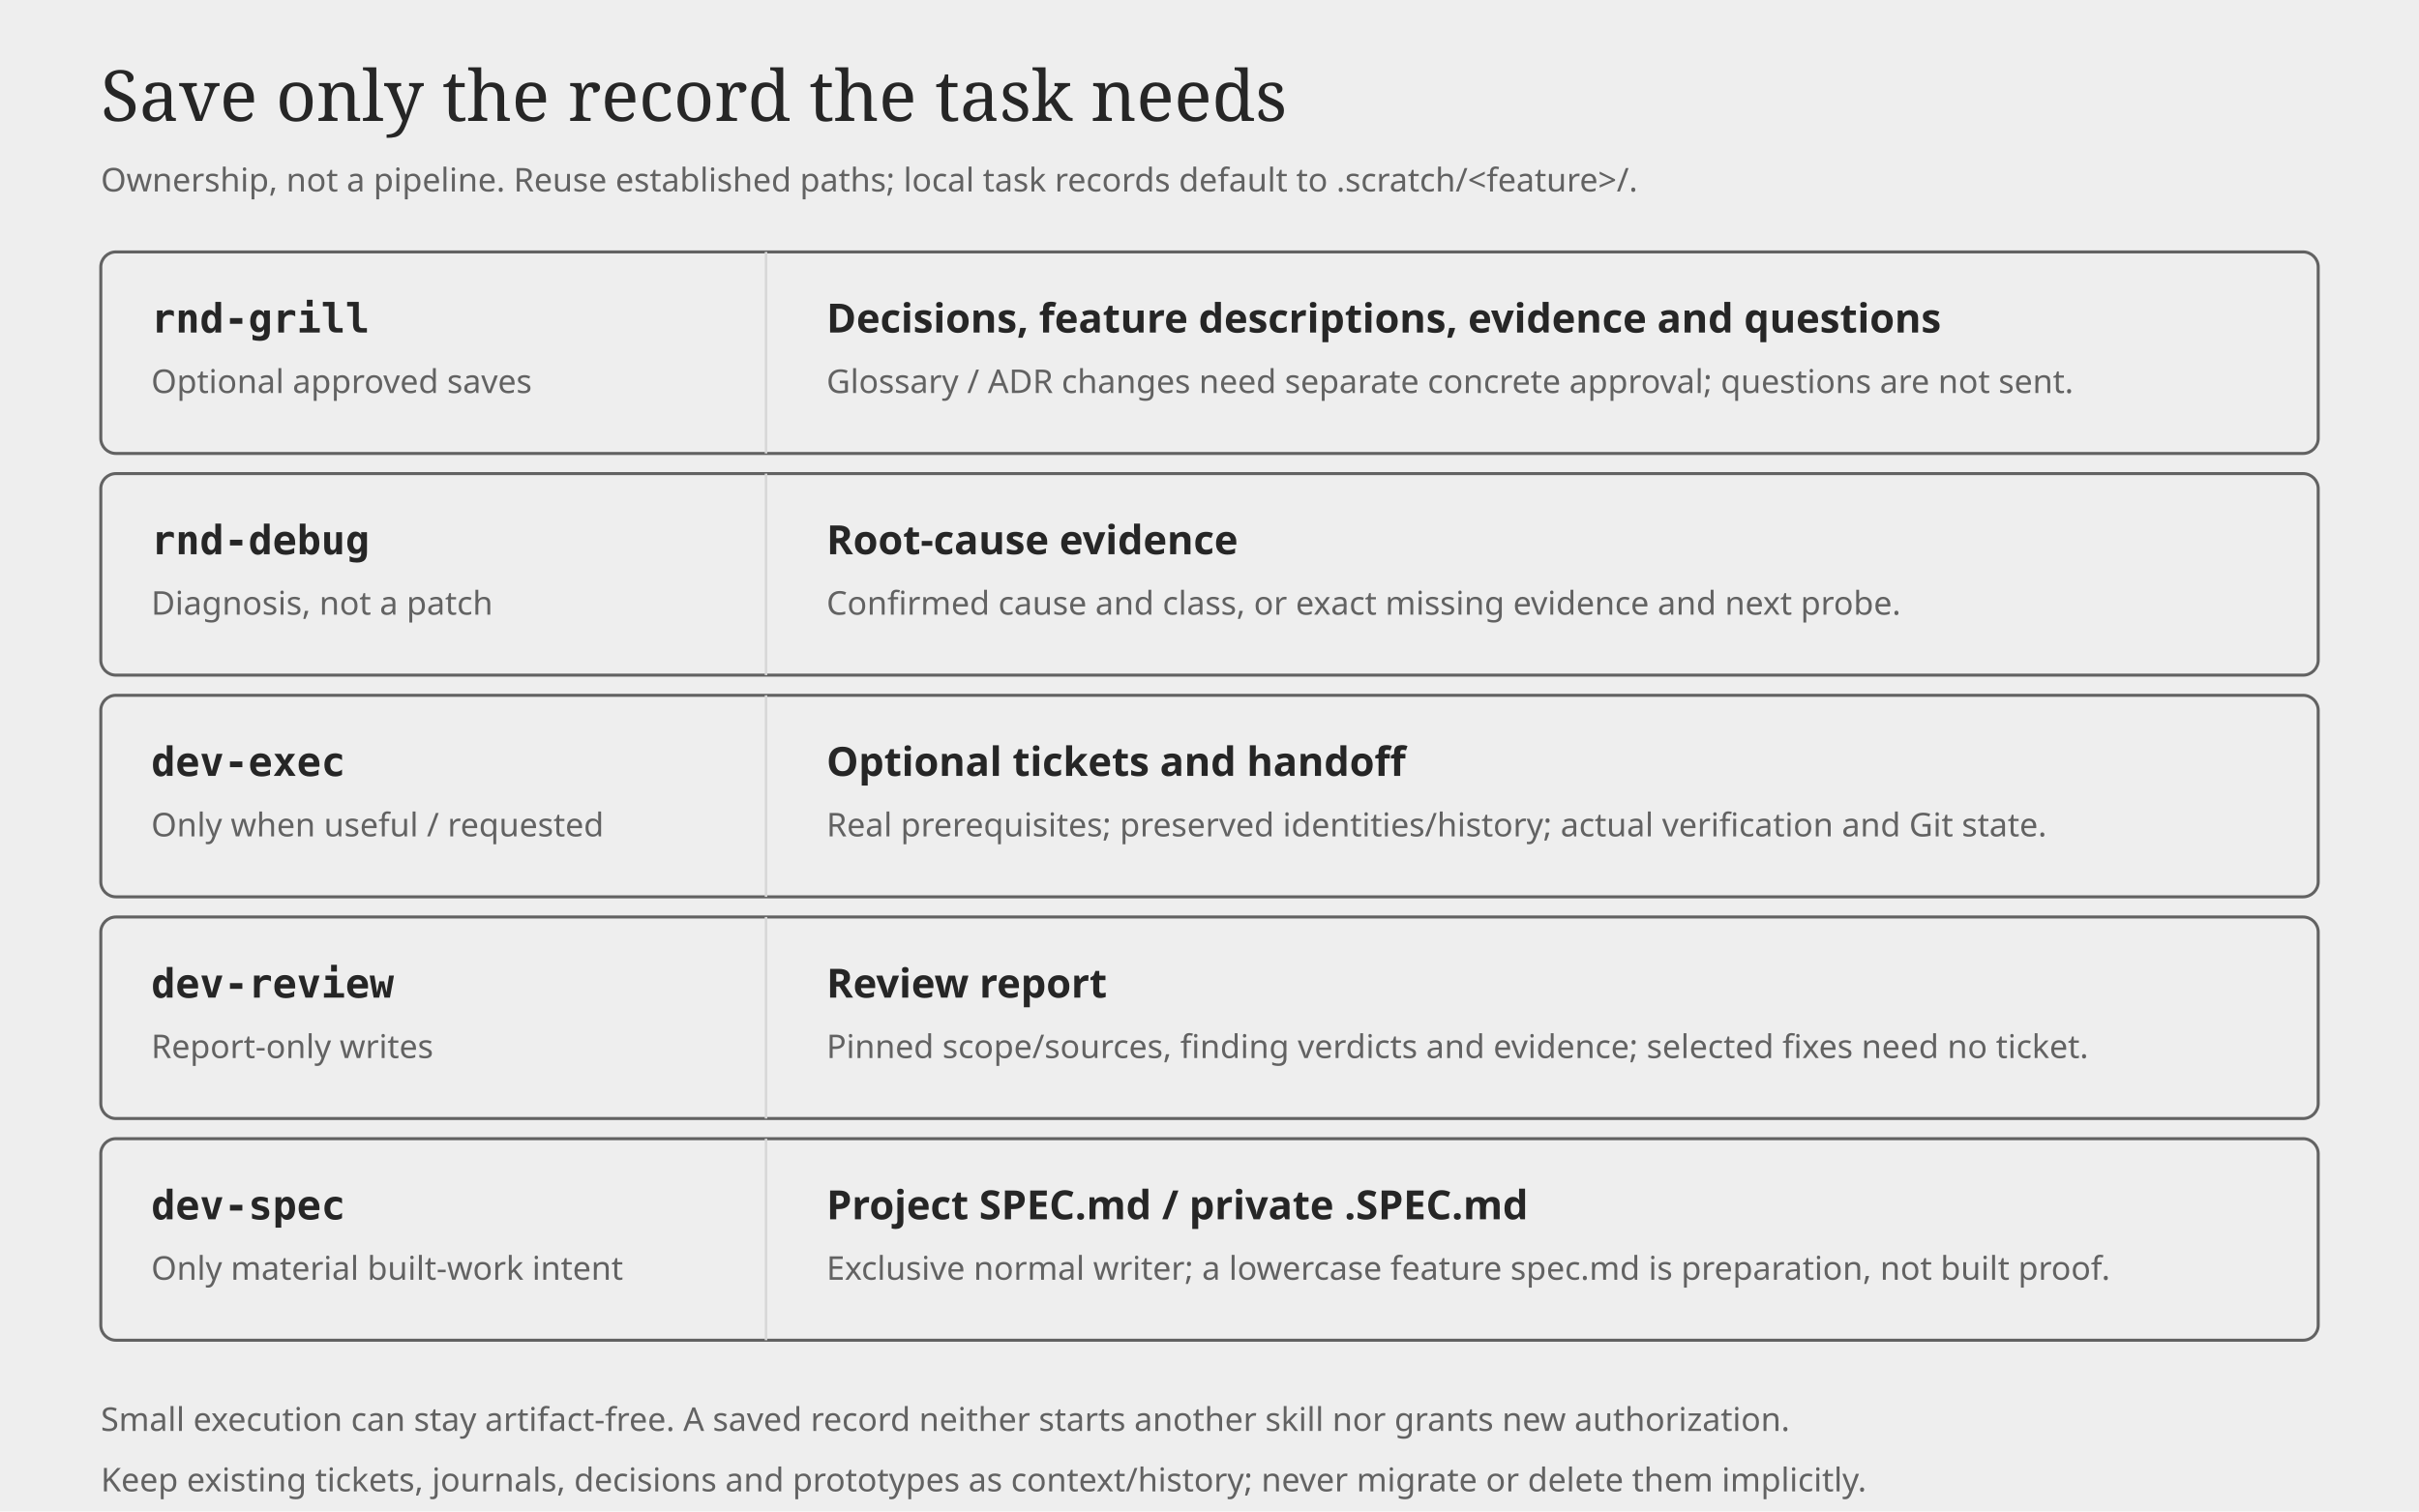
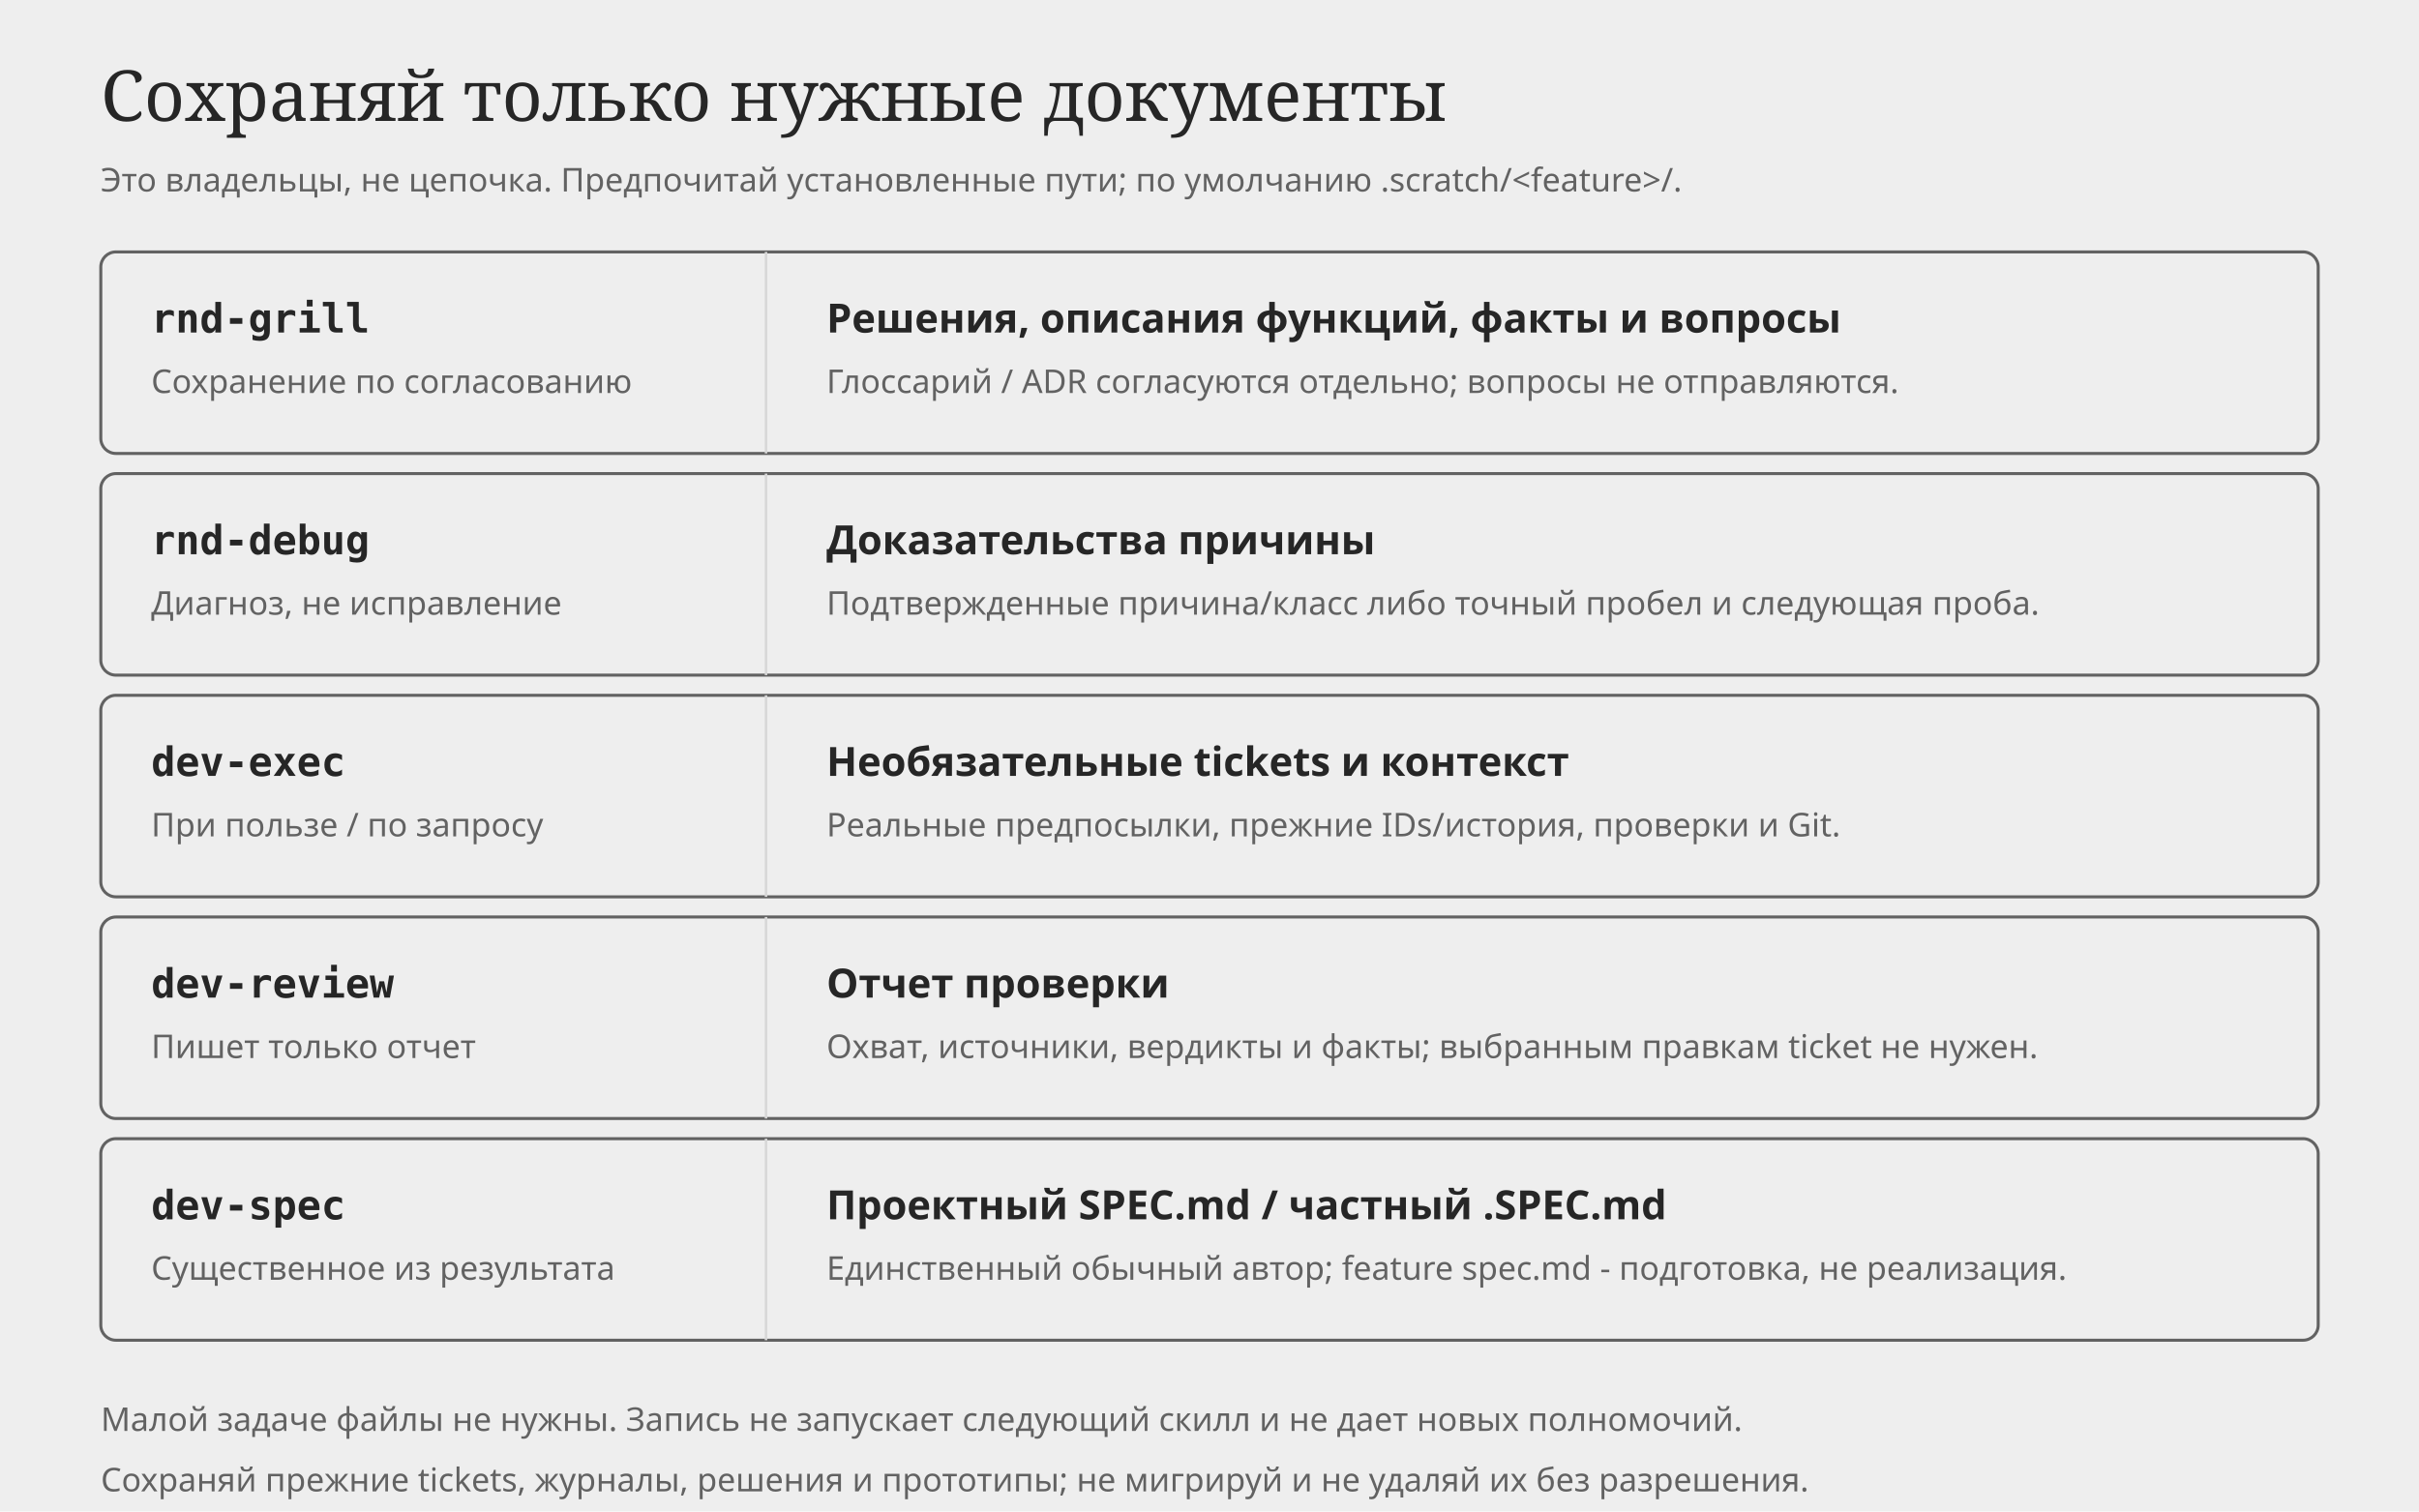
<svg xmlns="http://www.w3.org/2000/svg" width="960" height="600" viewBox="0 0 960 600" role="img" aria-labelledby="artifacts-light-title artifacts-light-desc">
  <style>text{font-family:'Geist',system-ui,sans-serif;fill:#262626}.title{font-family:'Instrument Serif',Georgia,serif;font-size:28px}.name{font-family:'Geist Mono',ui-monospace,monospace;font-size:16px;font-weight:600}.heading{font-size:16px;font-weight:600}.sub{font-size:13px;fill:#626262}.node{fill:#eeeeee;stroke:#626262;stroke-width:1.2}.rule{stroke:#d7d7d7}</style>
  <rect width="960" height="600" fill="#eeeeee" />
-   <text class="title" x="40" y="48">Save only the record the task needs</text>
-   <text class="sub" x="40" y="76">Ownership, not a pipeline. Reuse established paths; local task records default to .scratch/&lt;feature&gt;/.</text>
+   <text class="title" x="40" y="48">Сохраняй только нужные документы</text>
+   <text class="sub" x="40" y="76">Это владельцы, не цепочка. Предпочитай установленные пути; по умолчанию .scratch/&lt;feature&gt;/.</text>
  <rect class="node" x="40" y="100" width="880" height="80" rx="6" />
  <path class="rule" d="M304 100 V180" />
  <text class="name" x="60" y="132">rnd-grill</text>
-   <text class="sub" x="60" y="156">Optional approved saves</text>
-   <text class="heading" x="328" y="132">Decisions, feature descriptions, evidence and questions</text>
-   <text class="sub" x="328" y="156">Glossary / ADR changes need separate concrete approval; questions are not sent.</text>
+   <text class="sub" x="60" y="156">Сохранение по согласованию</text>
+   <text class="heading" x="328" y="132">Решения, описания функций, факты и вопросы</text>
+   <text class="sub" x="328" y="156">Глоссарий / ADR согласуются отдельно; вопросы не отправляются.</text>
  <rect class="node" x="40" y="188" width="880" height="80" rx="6" />
  <path class="rule" d="M304 188 V268" />
  <text class="name" x="60" y="220">rnd-debug</text>
-   <text class="sub" x="60" y="244">Diagnosis, not a patch</text>
-   <text class="heading" x="328" y="220">Root-cause evidence</text>
-   <text class="sub" x="328" y="244">Confirmed cause and class, or exact missing evidence and next probe.</text>
+   <text class="sub" x="60" y="244">Диагноз, не исправление</text>
+   <text class="heading" x="328" y="220">Доказательства причины</text>
+   <text class="sub" x="328" y="244">Подтвержденные причина/класс либо точный пробел и следующая проба.</text>
  <rect class="node" x="40" y="276" width="880" height="80" rx="6" />
  <path class="rule" d="M304 276 V356" />
  <text class="name" x="60" y="308">dev-exec</text>
-   <text class="sub" x="60" y="332">Only when useful / requested</text>
-   <text class="heading" x="328" y="308">Optional tickets and handoff</text>
-   <text class="sub" x="328" y="332">Real prerequisites; preserved identities/history; actual verification and Git state.</text>
+   <text class="sub" x="60" y="332">При пользе / по запросу</text>
+   <text class="heading" x="328" y="308">Необязательные tickets и контекст</text>
+   <text class="sub" x="328" y="332">Реальные предпосылки, прежние IDs/история, проверки и Git.</text>
  <rect class="node" x="40" y="364" width="880" height="80" rx="6" />
  <path class="rule" d="M304 364 V444" />
  <text class="name" x="60" y="396">dev-review</text>
-   <text class="sub" x="60" y="420">Report-only writes</text>
-   <text class="heading" x="328" y="396">Review report</text>
-   <text class="sub" x="328" y="420">Pinned scope/sources, finding verdicts and evidence; selected fixes need no ticket.</text>
+   <text class="sub" x="60" y="420">Пишет только отчет</text>
+   <text class="heading" x="328" y="396">Отчет проверки</text>
+   <text class="sub" x="328" y="420">Охват, источники, вердикты и факты; выбранным правкам ticket не нужен.</text>
  <rect class="node" x="40" y="452" width="880" height="80" rx="6" />
  <path class="rule" d="M304 452 V532" />
  <text class="name" x="60" y="484">dev-spec</text>
-   <text class="sub" x="60" y="508">Only material built-work intent</text>
-   <text class="heading" x="328" y="484">Project SPEC.md / private .SPEC.md</text>
-   <text class="sub" x="328" y="508">Exclusive normal writer; a lowercase feature spec.md is preparation, not built proof.</text>
-   <text class="sub" x="40" y="568">Small execution can stay artifact-free. A saved record neither starts another skill nor grants new authorization.</text>
-   <text class="sub" x="40" y="592">Keep existing tickets, journals, decisions and prototypes as context/history; never migrate or delete them implicitly.</text>
+   <text class="sub" x="60" y="508">Существенное из результата</text>
+   <text class="heading" x="328" y="484">Проектный SPEC.md / частный .SPEC.md</text>
+   <text class="sub" x="328" y="508">Единственный обычный автор; feature spec.md - подготовка, не реализация.</text>
+   <text class="sub" x="40" y="568">Малой задаче файлы не нужны. Запись не запускает следующий скилл и не дает новых полномочий.</text>
+   <text class="sub" x="40" y="592">Сохраняй прежние tickets, журналы, решения и прототипы; не мигрируй и не удаляй их без разрешения.</text>
</svg>
